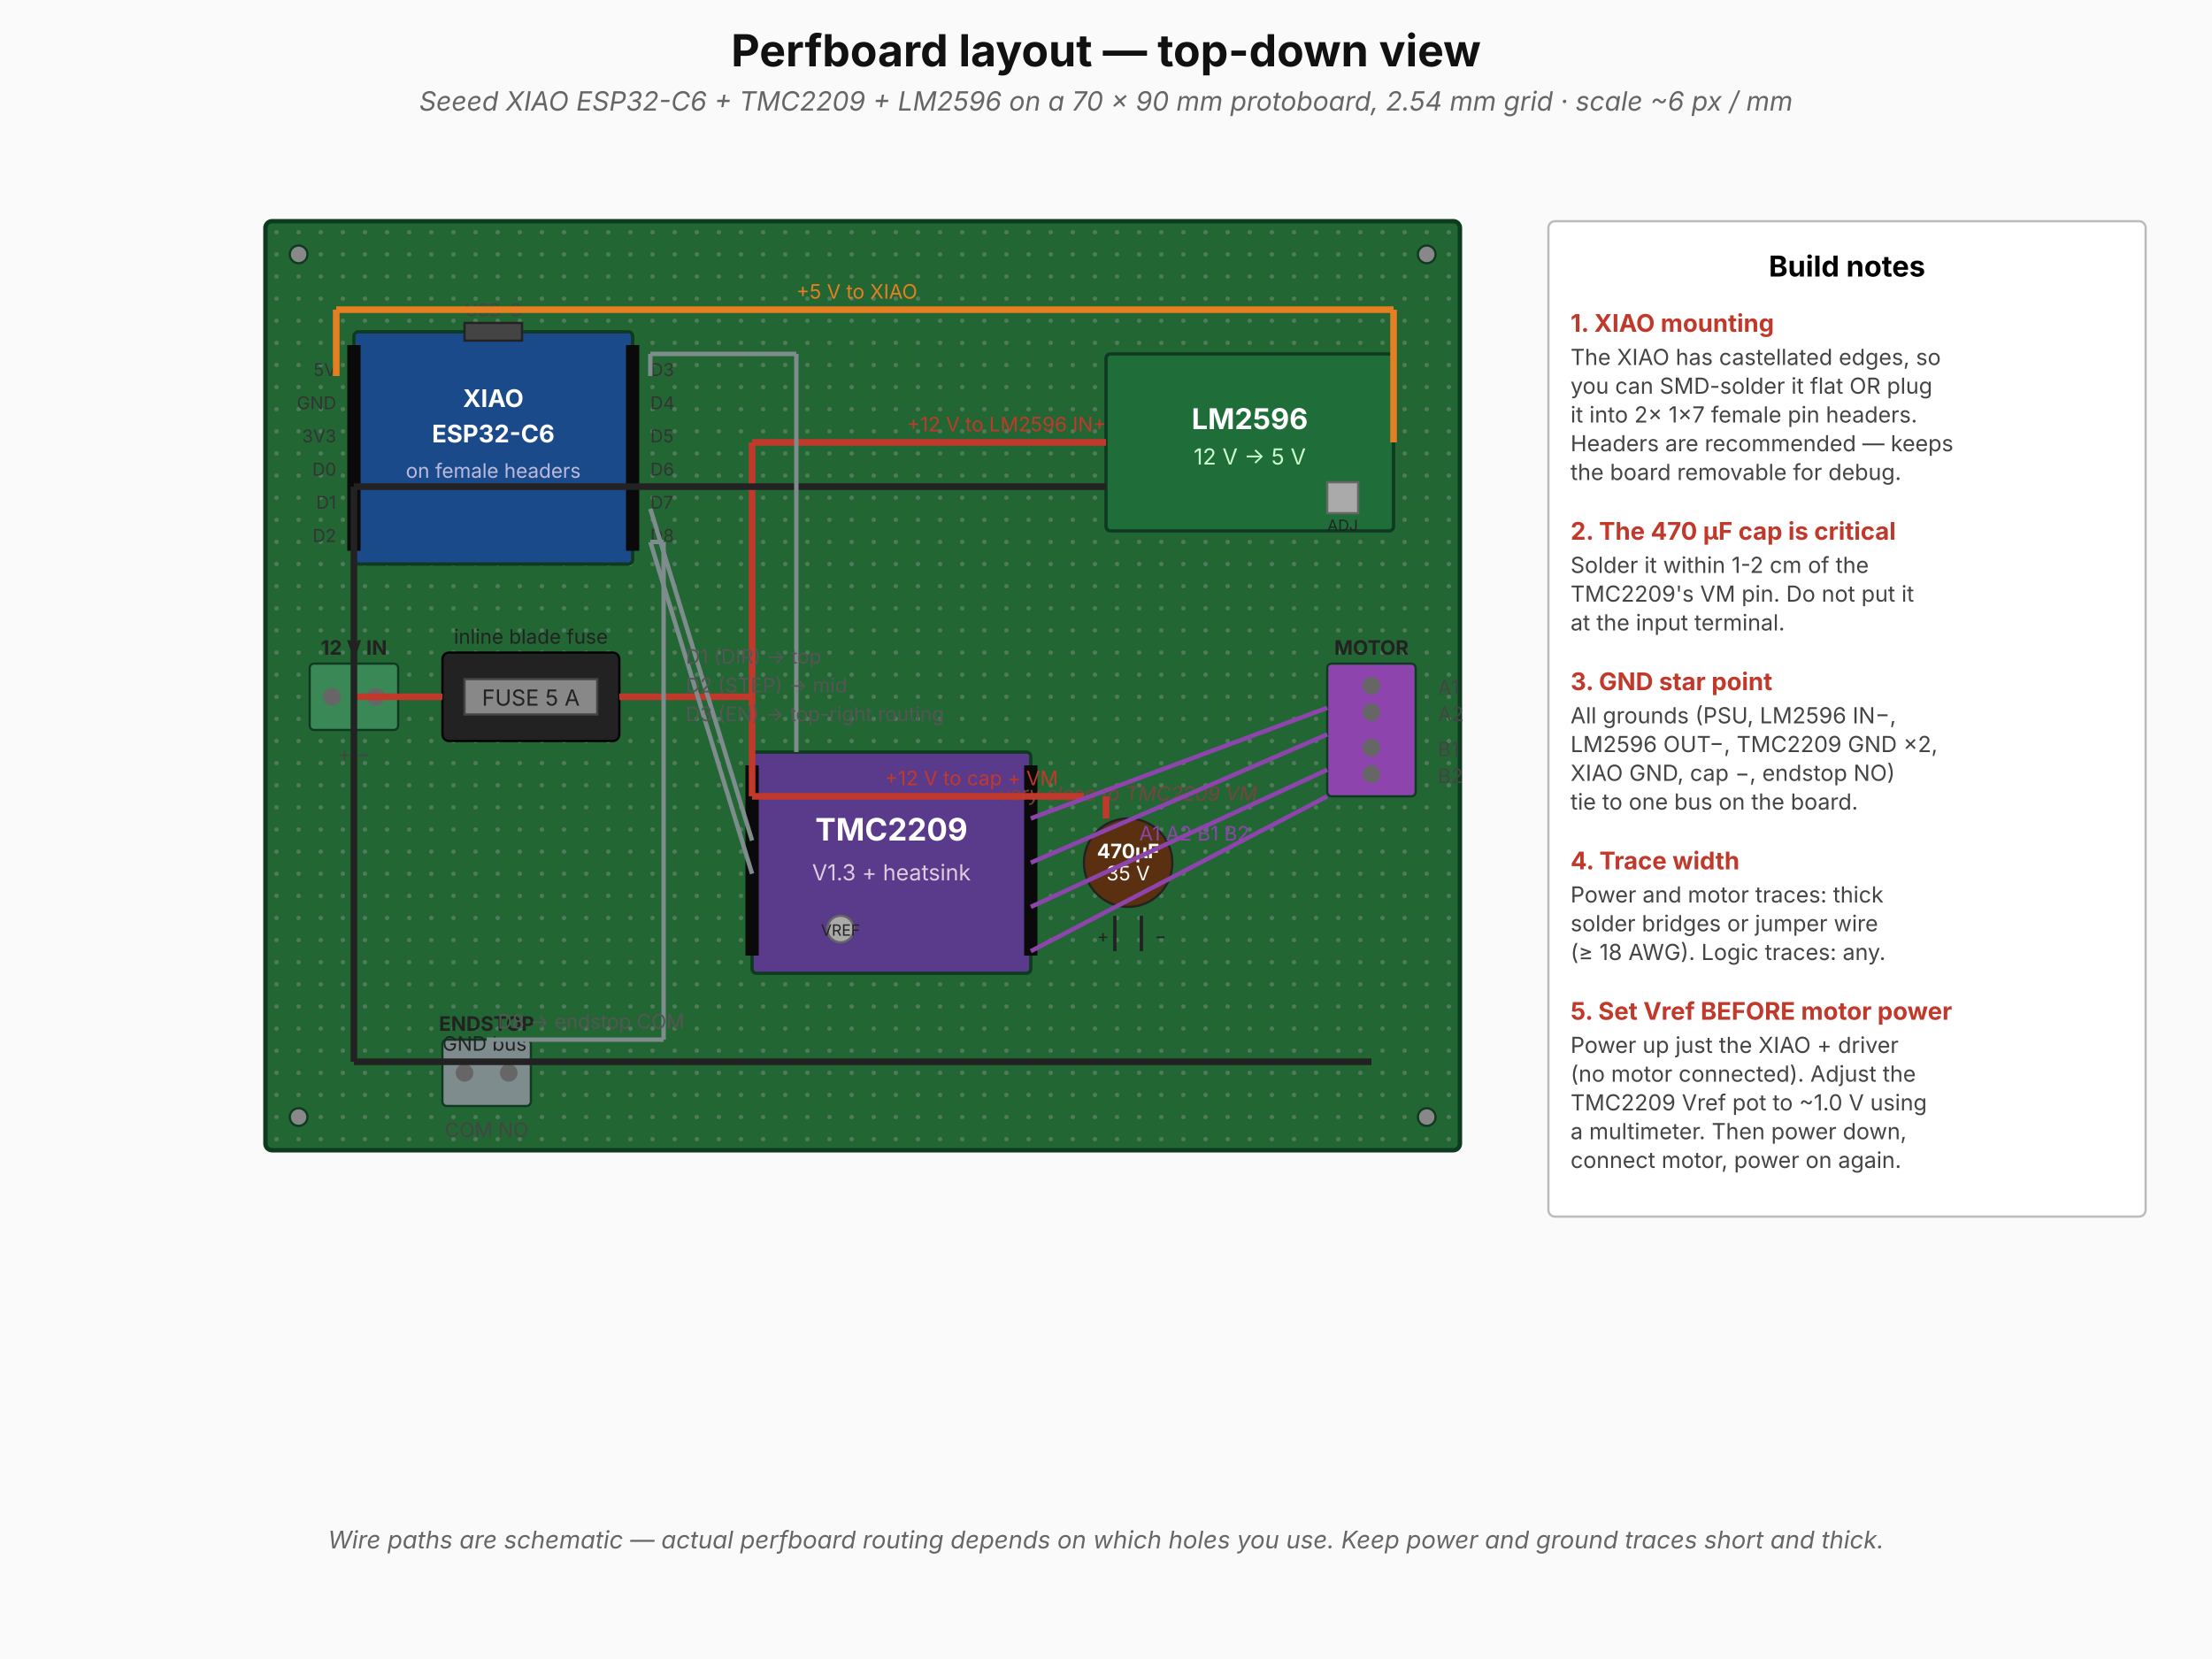
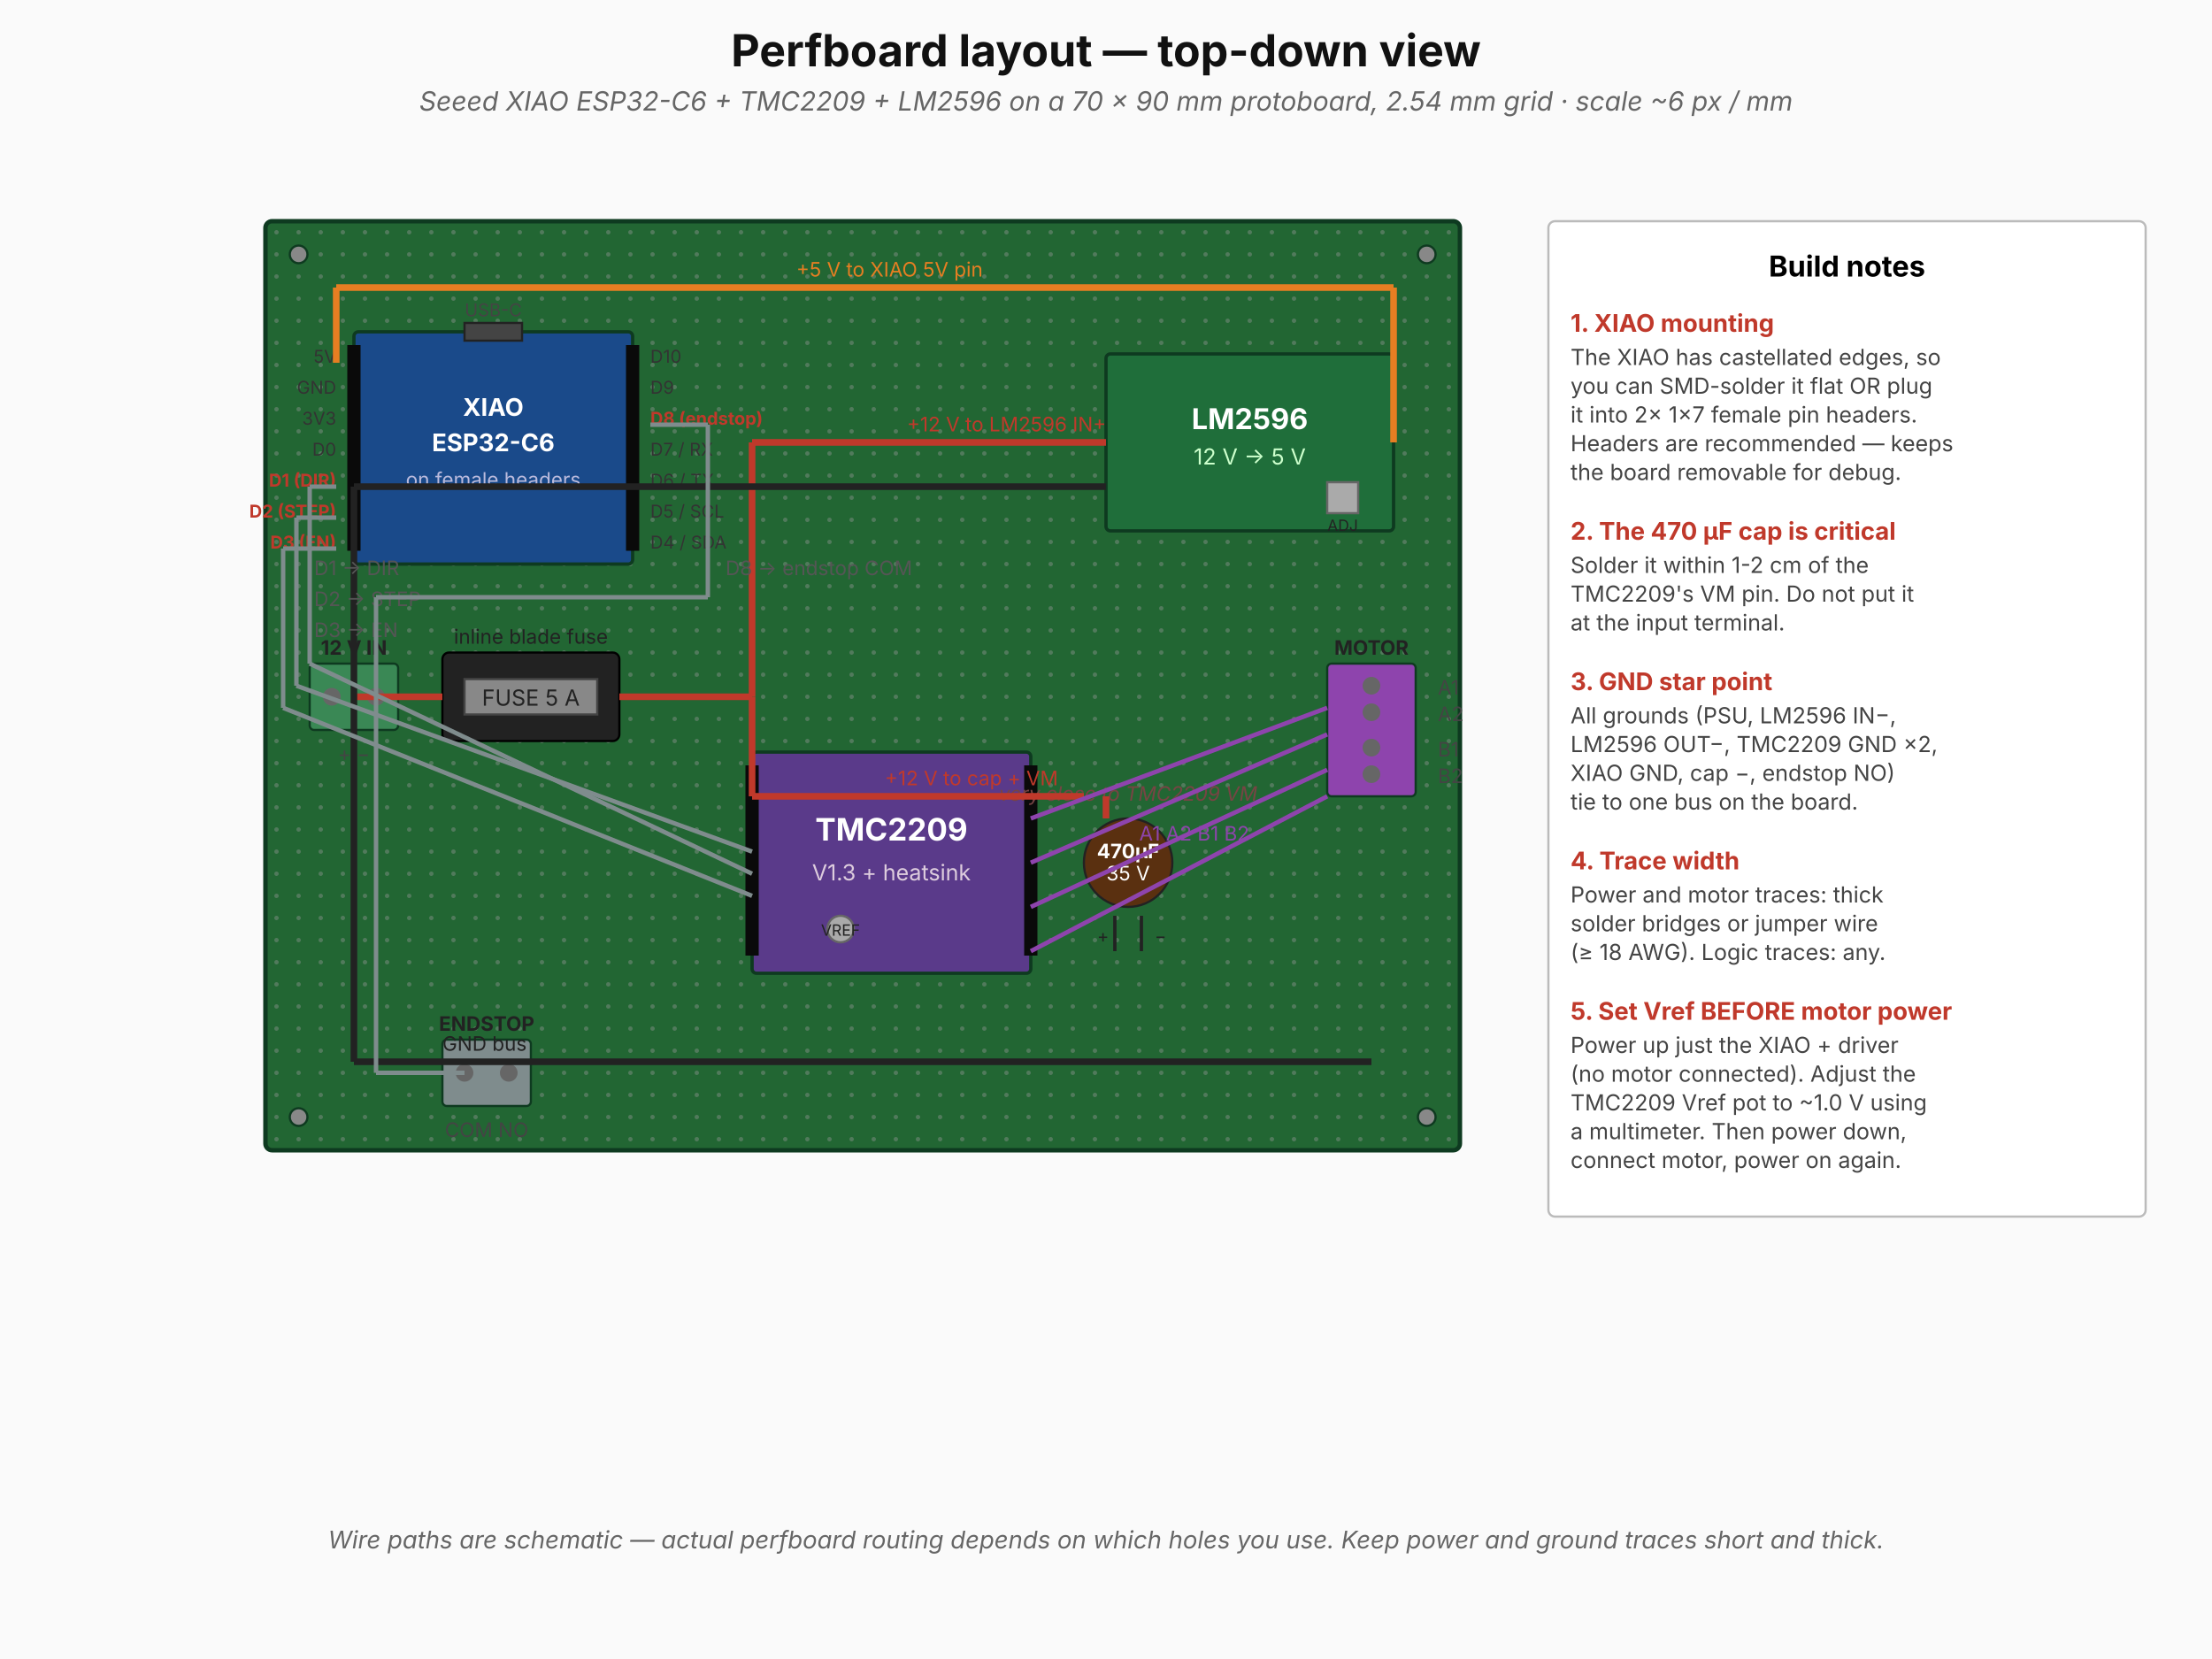
<svg xmlns="http://www.w3.org/2000/svg" viewBox="0 0 1000 750" font-family="Inter, system-ui, -apple-system, sans-serif" font-size="12">
  <defs>
    <pattern id="perf-grid" patternUnits="userSpaceOnUse" width="10" height="10">
      <circle cx="5" cy="5" r="1" fill="#999" />
    </pattern>
  </defs>
  <rect width="1000" height="750" fill="#fafafa" />
  <text x="500" y="30" text-anchor="middle" font-size="20" font-weight="700" fill="#111">
    Perfboard layout — top-down view
  </text>
  <text x="500" y="50" text-anchor="middle" font-size="12" fill="#666" font-style="italic">
    Seeed XIAO ESP32-C6 + TMC2209 + LM2596 on a 70 × 90 mm protoboard, 2.54 mm grid · scale ~6 px / mm
  </text>
  <g transform="translate(120, 100)">
    <rect x="0" y="0" width="540" height="420" fill="#226633" stroke="#0e3a20" stroke-width="2" rx="3" />
    <rect x="0" y="0" width="540" height="420" fill="url(#perf-grid)" opacity="0.4" />
    <circle cx="15" cy="15" r="4" fill="#888" stroke="#0e3a20" />
    <circle cx="525" cy="15" r="4" fill="#888" stroke="#0e3a20" />
    <circle cx="15" cy="405" r="4" fill="#888" stroke="#0e3a20" />
    <circle cx="525" cy="405" r="4" fill="#888" stroke="#0e3a20" />
    <g transform="translate(40, 50)">
      <rect width="126" height="105" fill="#1a4a8a" stroke="#0e3a20" stroke-width="1.5" rx="2" />
      <rect x="-3" y="6" width="6" height="93" fill="#0a0a0a" />
      <rect x="123" y="6" width="6" height="93" fill="#0a0a0a" />
-       <text x="63" y="34" text-anchor="middle" font-size="11" font-weight="700" fill="#fff">XIAO</text>
-       <text x="63" y="50" text-anchor="middle" font-size="11" font-weight="700" fill="#fff">ESP32-C6</text>
-       <text x="63" y="66" text-anchor="middle" font-size="9" fill="#bbd">on female headers</text>
+       <text x="63" y="38" text-anchor="middle" font-size="11" font-weight="700" fill="#fff">XIAO</text>
+       <text x="63" y="54" text-anchor="middle" font-size="11" font-weight="700" fill="#fff">ESP32-C6</text>
+       <text x="63" y="70" text-anchor="middle" font-size="9" fill="#bbd">on female headers</text>
      <rect x="50" y="-4" width="26" height="8" fill="#444" stroke="#222" />
      <text x="63" y="-7" text-anchor="middle" font-size="8" fill="#444">USB-C</text>
-       <text x="-8" y="20" font-size="8" text-anchor="end" fill="#333">5V</text>
-       <text x="-8" y="35" font-size="8" text-anchor="end" fill="#333">GND</text>
-       <text x="-8" y="50" font-size="8" text-anchor="end" fill="#333">3V3</text>
-       <text x="-8" y="65" font-size="8" text-anchor="end" fill="#333">D0</text>
-       <text x="-8" y="80" font-size="8" text-anchor="end" fill="#333">D1</text>
-       <text x="-8" y="95" font-size="8" text-anchor="end" fill="#333">D2</text>
-       <text x="134" y="20" font-size="8" fill="#333">D3</text>
-       <text x="134" y="35" font-size="8" fill="#333">D4</text>
-       <text x="134" y="50" font-size="8" fill="#333">D5</text>
-       <text x="134" y="65" font-size="8" fill="#333">D6</text>
-       <text x="134" y="80" font-size="8" fill="#333">D7</text>
-       <text x="134" y="95" font-size="8" fill="#333">D8</text>
+       <text x="-8" y="14" font-size="8" text-anchor="end" fill="#333">5V</text>
+       <text x="-8" y="28" font-size="8" text-anchor="end" fill="#333">GND</text>
+       <text x="-8" y="42" font-size="8" text-anchor="end" fill="#333">3V3</text>
+       <text x="-8" y="56" font-size="8" text-anchor="end" fill="#333">D0</text>
+       <text x="-8" y="70" font-size="8" text-anchor="end" fill="#c0392b" font-weight="700">D1 (DIR)</text>
+       <text x="-8" y="84" font-size="8" text-anchor="end" fill="#c0392b" font-weight="700">D2 (STEP)</text>
+       <text x="-8" y="98" font-size="8" text-anchor="end" fill="#c0392b" font-weight="700">D3 (EN)</text>
+       <text x="134" y="14" font-size="8" fill="#333">D10</text>
+       <text x="134" y="28" font-size="8" fill="#333">D9</text>
+       <text x="134" y="42" font-size="8" fill="#c0392b" font-weight="700">D8 (endstop)</text>
+       <text x="134" y="56" font-size="8" fill="#333">D7 / RX</text>
+       <text x="134" y="70" font-size="8" fill="#333">D6 / TX</text>
+       <text x="134" y="84" font-size="8" fill="#333">D5 / SCL</text>
+       <text x="134" y="98" font-size="8" fill="#333">D4 / SDA</text>
    </g>
    <g transform="translate(220, 240)">
      <rect width="126" height="100" fill="#5a3a8a" stroke="#0e3a20" stroke-width="1.5" rx="2" />
      <rect x="-3" y="6" width="6" height="86" fill="#0a0a0a" />
      <rect x="123" y="6" width="6" height="86" fill="#0a0a0a" />
      <text x="63" y="40" text-anchor="middle" font-size="14" font-weight="700" fill="#fff">TMC2209</text>
      <text x="63" y="58" text-anchor="middle" font-size="10" fill="#dcd">V1.3 + heatsink</text>
      <circle cx="40" cy="80" r="6" fill="#aaa" stroke="#666" />
      <text x="40" y="83" text-anchor="middle" font-size="7" fill="#222">VREF</text>
    </g>
    <g transform="translate(370, 270)">
      <ellipse cx="20" cy="20" rx="20" ry="20" fill="#5a3010" stroke="#222" />
      <text x="20" y="18" text-anchor="middle" font-size="9" fill="#fff" font-weight="700">470µF</text>
      <text x="20" y="28" text-anchor="middle" font-size="9" fill="#fff">35 V</text>
      <line x1="14" y1="44" x2="14" y2="60" stroke="#222" stroke-width="1.5" />
      <line x1="26" y1="44" x2="26" y2="60" stroke="#222" stroke-width="1.5" />
      <text x="6" y="56" font-size="8" fill="#222">+</text>
      <text x="32" y="56" font-size="8" fill="#222">−</text>
      <text x="20" y="-8" text-anchor="middle" font-size="9" fill="#744" font-style="italic">very close to TMC2209 VM</text>
    </g>
    <g transform="translate(380, 60)">
      <rect width="130" height="80" fill="#1f6e3a" stroke="#0e3a20" stroke-width="1.5" rx="2" />
      <text x="65" y="34" text-anchor="middle" font-size="13" font-weight="700" fill="#fff">LM2596</text>
      <text x="65" y="50" text-anchor="middle" font-size="10" fill="#cfc">12 V → 5 V</text>
      <rect x="100" y="58" width="14" height="14" fill="#aaa" stroke="#666" />
      <text x="107" y="80" text-anchor="middle" font-size="7" fill="#222">ADJ</text>
    </g>
    <g transform="translate(20, 200)">
      <rect width="40" height="30" fill="#3a8855" stroke="#0e3a20" rx="2" />
      <circle cx="10" cy="15" r="4" fill="#666" />
      <circle cx="30" cy="15" r="4" fill="#666" />
      <text x="20" y="-4" text-anchor="middle" font-size="9" fill="#222" font-weight="700">12 V IN</text>
      <text x="20" y="44" text-anchor="middle" font-size="9" fill="#444">+   −</text>
    </g>
    <g transform="translate(80, 195)">
      <rect width="80" height="40" fill="#222" stroke="#000" rx="3" />
      <rect x="10" y="12" width="60" height="16" fill="#888" stroke="#444" />
      <text x="40" y="24" text-anchor="middle" font-size="10" fill="#222">FUSE 5 A</text>
      <text x="40" y="-4" text-anchor="middle" font-size="9" fill="#222">inline blade fuse</text>
    </g>
    <g transform="translate(480, 200)">
      <rect width="40" height="60" fill="#8e44ad" stroke="#0e3a20" rx="2" />
      <circle cx="20" cy="10" r="4" fill="#666" />
      <circle cx="20" cy="22" r="4" fill="#666" />
      <circle cx="20" cy="38" r="4" fill="#666" />
      <circle cx="20" cy="50" r="4" fill="#666" />
      <text x="20" y="-4" text-anchor="middle" font-size="9" fill="#222" font-weight="700">MOTOR</text>
      <text x="50" y="14" font-size="9" fill="#444">A1</text>
      <text x="50" y="26" font-size="9" fill="#444">A2</text>
      <text x="50" y="42" font-size="9" fill="#444">B1</text>
      <text x="50" y="54" font-size="9" fill="#444">B2</text>
    </g>
    <g transform="translate(80, 370)">
      <rect width="40" height="30" fill="#7f8c8d" stroke="#0e3a20" rx="2" />
      <circle cx="10" cy="15" r="4" fill="#666" />
      <circle cx="30" cy="15" r="4" fill="#666" />
      <text x="20" y="-4" text-anchor="middle" font-size="9" fill="#222" font-weight="700">ENDSTOP</text>
      <text x="20" y="44" text-anchor="middle" font-size="9" fill="#444">COM   NO</text>
    </g>
    <line x1="40" y1="215" x2="80" y2="215" stroke="#c0392b" stroke-width="3" />
    <line x1="160" y1="215" x2="220" y2="215" stroke="#c0392b" stroke-width="3" />
    <line x1="220" y1="215" x2="220" y2="260" stroke="#c0392b" stroke-width="3" />
    <line x1="220" y1="215" x2="220" y2="100" stroke="#c0392b" stroke-width="3" />
    <line x1="220" y1="100" x2="380" y2="100" stroke="#c0392b" stroke-width="3" />
    <text x="290" y="95" font-size="9" fill="#c0392b">+12 V to LM2596 IN+</text>
    <line x1="220" y1="260" x2="370" y2="260" stroke="#c0392b" stroke-width="3" />
    <line x1="380" y1="270" x2="380" y2="260" stroke="#c0392b" stroke-width="3" />
    <text x="280" y="255" font-size="9" fill="#c0392b">+12 V to cap + VM</text>
    <line x1="40" y1="240" x2="40" y2="380" stroke="#222" stroke-width="3" />
    <line x1="40" y1="380" x2="500" y2="380" stroke="#222" stroke-width="3" />
    <line x1="40" y1="120" x2="40" y2="240" stroke="#222" stroke-width="3" />
    <line x1="40" y1="120" x2="380" y2="120" stroke="#222" stroke-width="3" />
    <text x="80" y="375" font-size="9" fill="#222">GND bus</text>
-     <line x1="510" y1="100" x2="510" y2="40" stroke="#e67e22" stroke-width="3" />
-     <line x1="510" y1="40" x2="32" y2="40" stroke="#e67e22" stroke-width="3" />
-     <line x1="32" y1="40" x2="32" y2="70" stroke="#e67e22" stroke-width="3" />
-     <text x="240" y="35" font-size="9" fill="#e67e22">+5 V to XIAO</text>
-     <line x1="174" y1="130" x2="220" y2="280" stroke="#7f8c8d" stroke-width="2" />
-     <line x1="174" y1="145" x2="220" y2="295" stroke="#7f8c8d" stroke-width="2" />
-     <line x1="174" y1="70" x2="174" y2="60" stroke="#7f8c8d" stroke-width="2" />
-     <line x1="174" y1="60" x2="240" y2="60" stroke="#7f8c8d" stroke-width="2" />
-     <line x1="240" y1="60" x2="240" y2="240" stroke="#7f8c8d" stroke-width="2" />
-     <text x="190" y="200" font-size="9" fill="#555">D1 (DIR) → top</text>
-     <text x="190" y="213" font-size="9" fill="#555">D2 (STEP) → mid</text>
-     <text x="190" y="226" font-size="9" fill="#555">D3 (EN) → top-right routing</text>
-     <line x1="174" y1="145" x2="180" y2="145" stroke="#7f8c8d" stroke-width="2" />
-     <line x1="180" y1="145" x2="180" y2="370" stroke="#7f8c8d" stroke-width="2" />
-     <line x1="180" y1="370" x2="100" y2="370" stroke="#7f8c8d" stroke-width="2" />
-     <text x="105" y="365" font-size="9" fill="#555">D8 → endstop COM</text>
+     <line x1="510" y1="100" x2="510" y2="30" stroke="#e67e22" stroke-width="3" />
+     <line x1="510" y1="30" x2="32" y2="30" stroke="#e67e22" stroke-width="3" />
+     <line x1="32" y1="30" x2="32" y2="64" stroke="#e67e22" stroke-width="3" />
+     <text x="240" y="25" font-size="9" fill="#e67e22">+5 V to XIAO 5V pin</text>
+     <line x1="32" y1="120" x2="20" y2="120" stroke="#7f8c8d" stroke-width="2" />
+     <line x1="20" y1="120" x2="20" y2="200" stroke="#7f8c8d" stroke-width="2" />
+     <line x1="20" y1="200" x2="220" y2="295" stroke="#7f8c8d" stroke-width="2" />
+     <text x="22" y="160" font-size="9" fill="#555">D1 → DIR</text>
+     <line x1="32" y1="134" x2="14" y2="134" stroke="#7f8c8d" stroke-width="2" />
+     <line x1="14" y1="134" x2="14" y2="210" stroke="#7f8c8d" stroke-width="2" />
+     <line x1="14" y1="210" x2="220" y2="285" stroke="#7f8c8d" stroke-width="2" />
+     <text x="22" y="174" font-size="9" fill="#555">D2 → STEP</text>
+     <line x1="32" y1="148" x2="8" y2="148" stroke="#7f8c8d" stroke-width="2" />
+     <line x1="8" y1="148" x2="8" y2="220" stroke="#7f8c8d" stroke-width="2" />
+     <line x1="8" y1="220" x2="220" y2="305" stroke="#7f8c8d" stroke-width="2" />
+     <text x="22" y="188" font-size="9" fill="#555">D3 → EN</text>
+     <line x1="174" y1="92" x2="200" y2="92" stroke="#7f8c8d" stroke-width="2" />
+     <line x1="200" y1="92" x2="200" y2="170" stroke="#7f8c8d" stroke-width="2" />
+     <line x1="200" y1="170" x2="50" y2="170" stroke="#7f8c8d" stroke-width="2" />
+     <line x1="50" y1="170" x2="50" y2="385" stroke="#7f8c8d" stroke-width="2" />
+     <line x1="50" y1="385" x2="90" y2="385" stroke="#7f8c8d" stroke-width="2" />
+     <text x="208" y="160" font-size="9" fill="#555">D8 → endstop COM</text>
    <line x1="346" y1="270" x2="480" y2="220" stroke="#8e44ad" stroke-width="2" />
    <line x1="346" y1="290" x2="480" y2="232" stroke="#8e44ad" stroke-width="2" />
    <line x1="346" y1="310" x2="480" y2="248" stroke="#8e44ad" stroke-width="2" />
    <line x1="346" y1="330" x2="480" y2="260" stroke="#8e44ad" stroke-width="2" />
    <text x="395" y="280" font-size="9" fill="#8e44ad">A1 A2 B1 B2</text>
  </g>
  <g transform="translate(700, 100)">
    <rect x="0" y="0" width="270" height="450" fill="#fff" stroke="#bbb" rx="3" />
    <text x="135" y="25" text-anchor="middle" font-size="13" font-weight="700">Build notes</text>
    <text x="10" y="50" font-size="11" font-weight="700" fill="#c0392b">1. XIAO mounting</text>
    <text x="10" y="65" font-size="10" fill="#444">The XIAO has castellated edges, so</text>
    <text x="10" y="78" font-size="10" fill="#444">you can SMD-solder it flat OR plug</text>
    <text x="10" y="91" font-size="10" fill="#444">it into 2× 1×7 female pin headers.</text>
    <text x="10" y="104" font-size="10" fill="#444">Headers are recommended — keeps</text>
    <text x="10" y="117" font-size="10" fill="#444">the board removable for debug.</text>
    <text x="10" y="144" font-size="11" font-weight="700" fill="#c0392b">2. The 470 µF cap is critical</text>
    <text x="10" y="159" font-size="10" fill="#444">Solder it within 1-2 cm of the</text>
    <text x="10" y="172" font-size="10" fill="#444">TMC2209's VM pin. Do not put it</text>
    <text x="10" y="185" font-size="10" fill="#444">at the input terminal.</text>
    <text x="10" y="212" font-size="11" font-weight="700" fill="#c0392b">3. GND star point</text>
    <text x="10" y="227" font-size="10" fill="#444">All grounds (PSU, LM2596 IN−,</text>
    <text x="10" y="240" font-size="10" fill="#444">LM2596 OUT−, TMC2209 GND ×2,</text>
    <text x="10" y="253" font-size="10" fill="#444">XIAO GND, cap −, endstop NO)</text>
    <text x="10" y="266" font-size="10" fill="#444">tie to one bus on the board.</text>
    <text x="10" y="293" font-size="11" font-weight="700" fill="#c0392b">4. Trace width</text>
    <text x="10" y="308" font-size="10" fill="#444">Power and motor traces: thick</text>
    <text x="10" y="321" font-size="10" fill="#444">solder bridges or jumper wire</text>
    <text x="10" y="334" font-size="10" fill="#444">(≥ 18 AWG). Logic traces: any.</text>
    <text x="10" y="361" font-size="11" font-weight="700" fill="#c0392b">5. Set Vref BEFORE motor power</text>
    <text x="10" y="376" font-size="10" fill="#444">Power up just the XIAO + driver</text>
    <text x="10" y="389" font-size="10" fill="#444">(no motor connected). Adjust the</text>
    <text x="10" y="402" font-size="10" fill="#444">TMC2209 Vref pot to ~1.0 V using</text>
    <text x="10" y="415" font-size="10" fill="#444">a multimeter. Then power down,</text>
    <text x="10" y="428" font-size="10" fill="#444">connect motor, power on again.</text>
  </g>
  <text x="500" y="700" text-anchor="middle" font-size="11" fill="#666" font-style="italic">
    Wire paths are schematic — actual perfboard routing depends on which holes you use. Keep power and ground traces short and thick.
  </text>
</svg>
